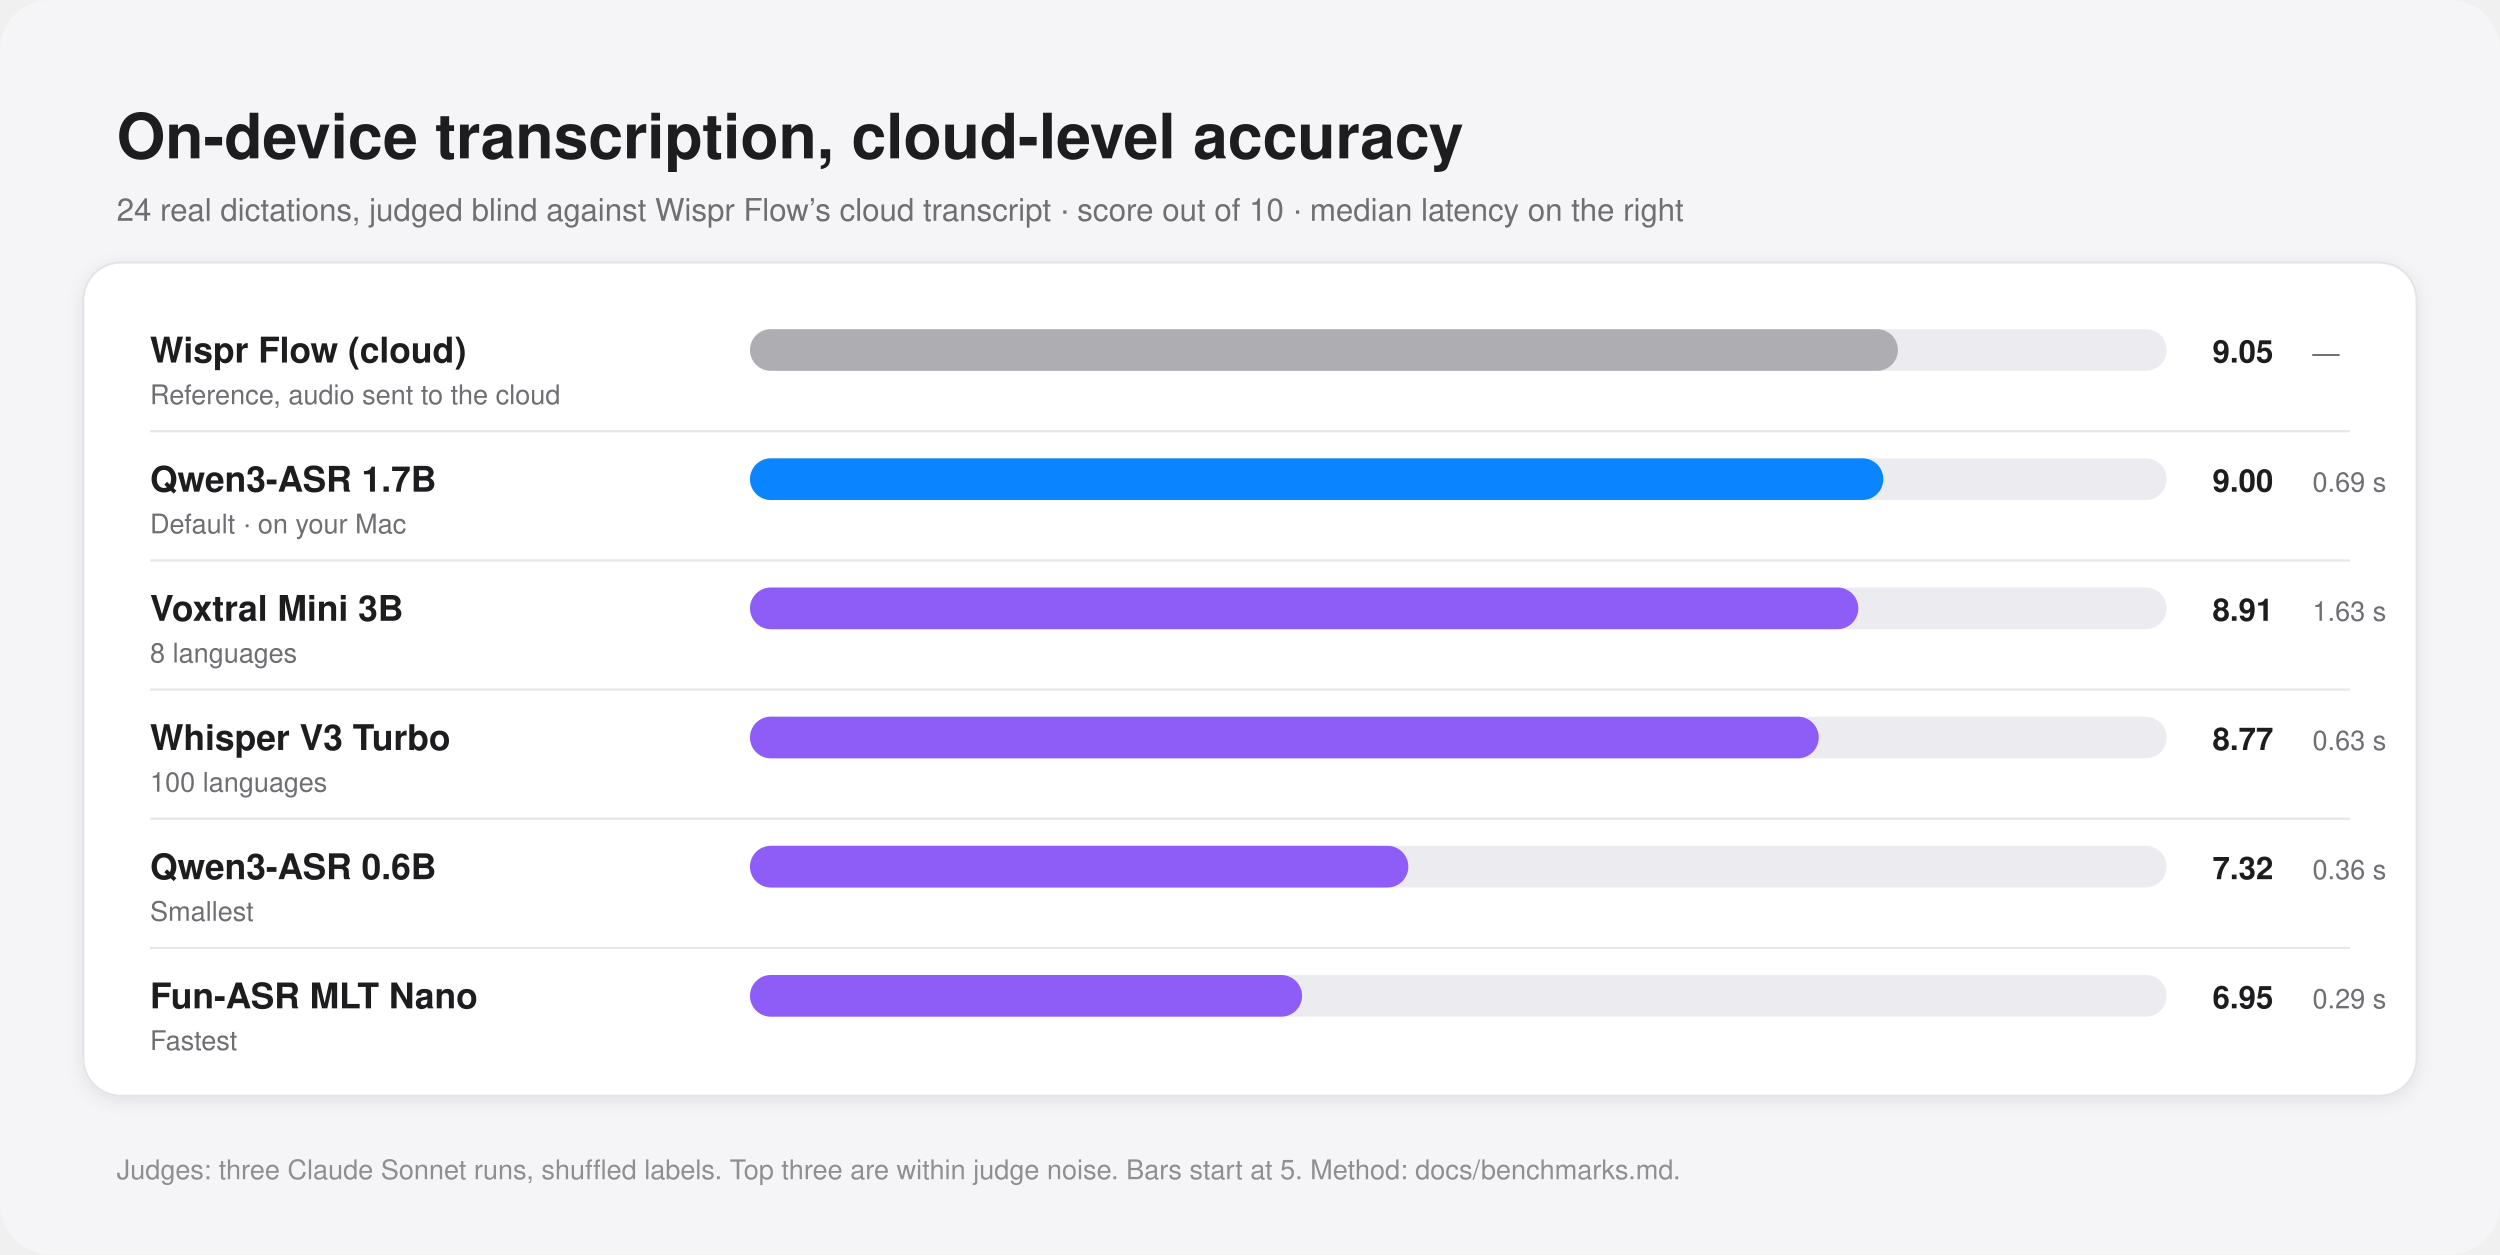
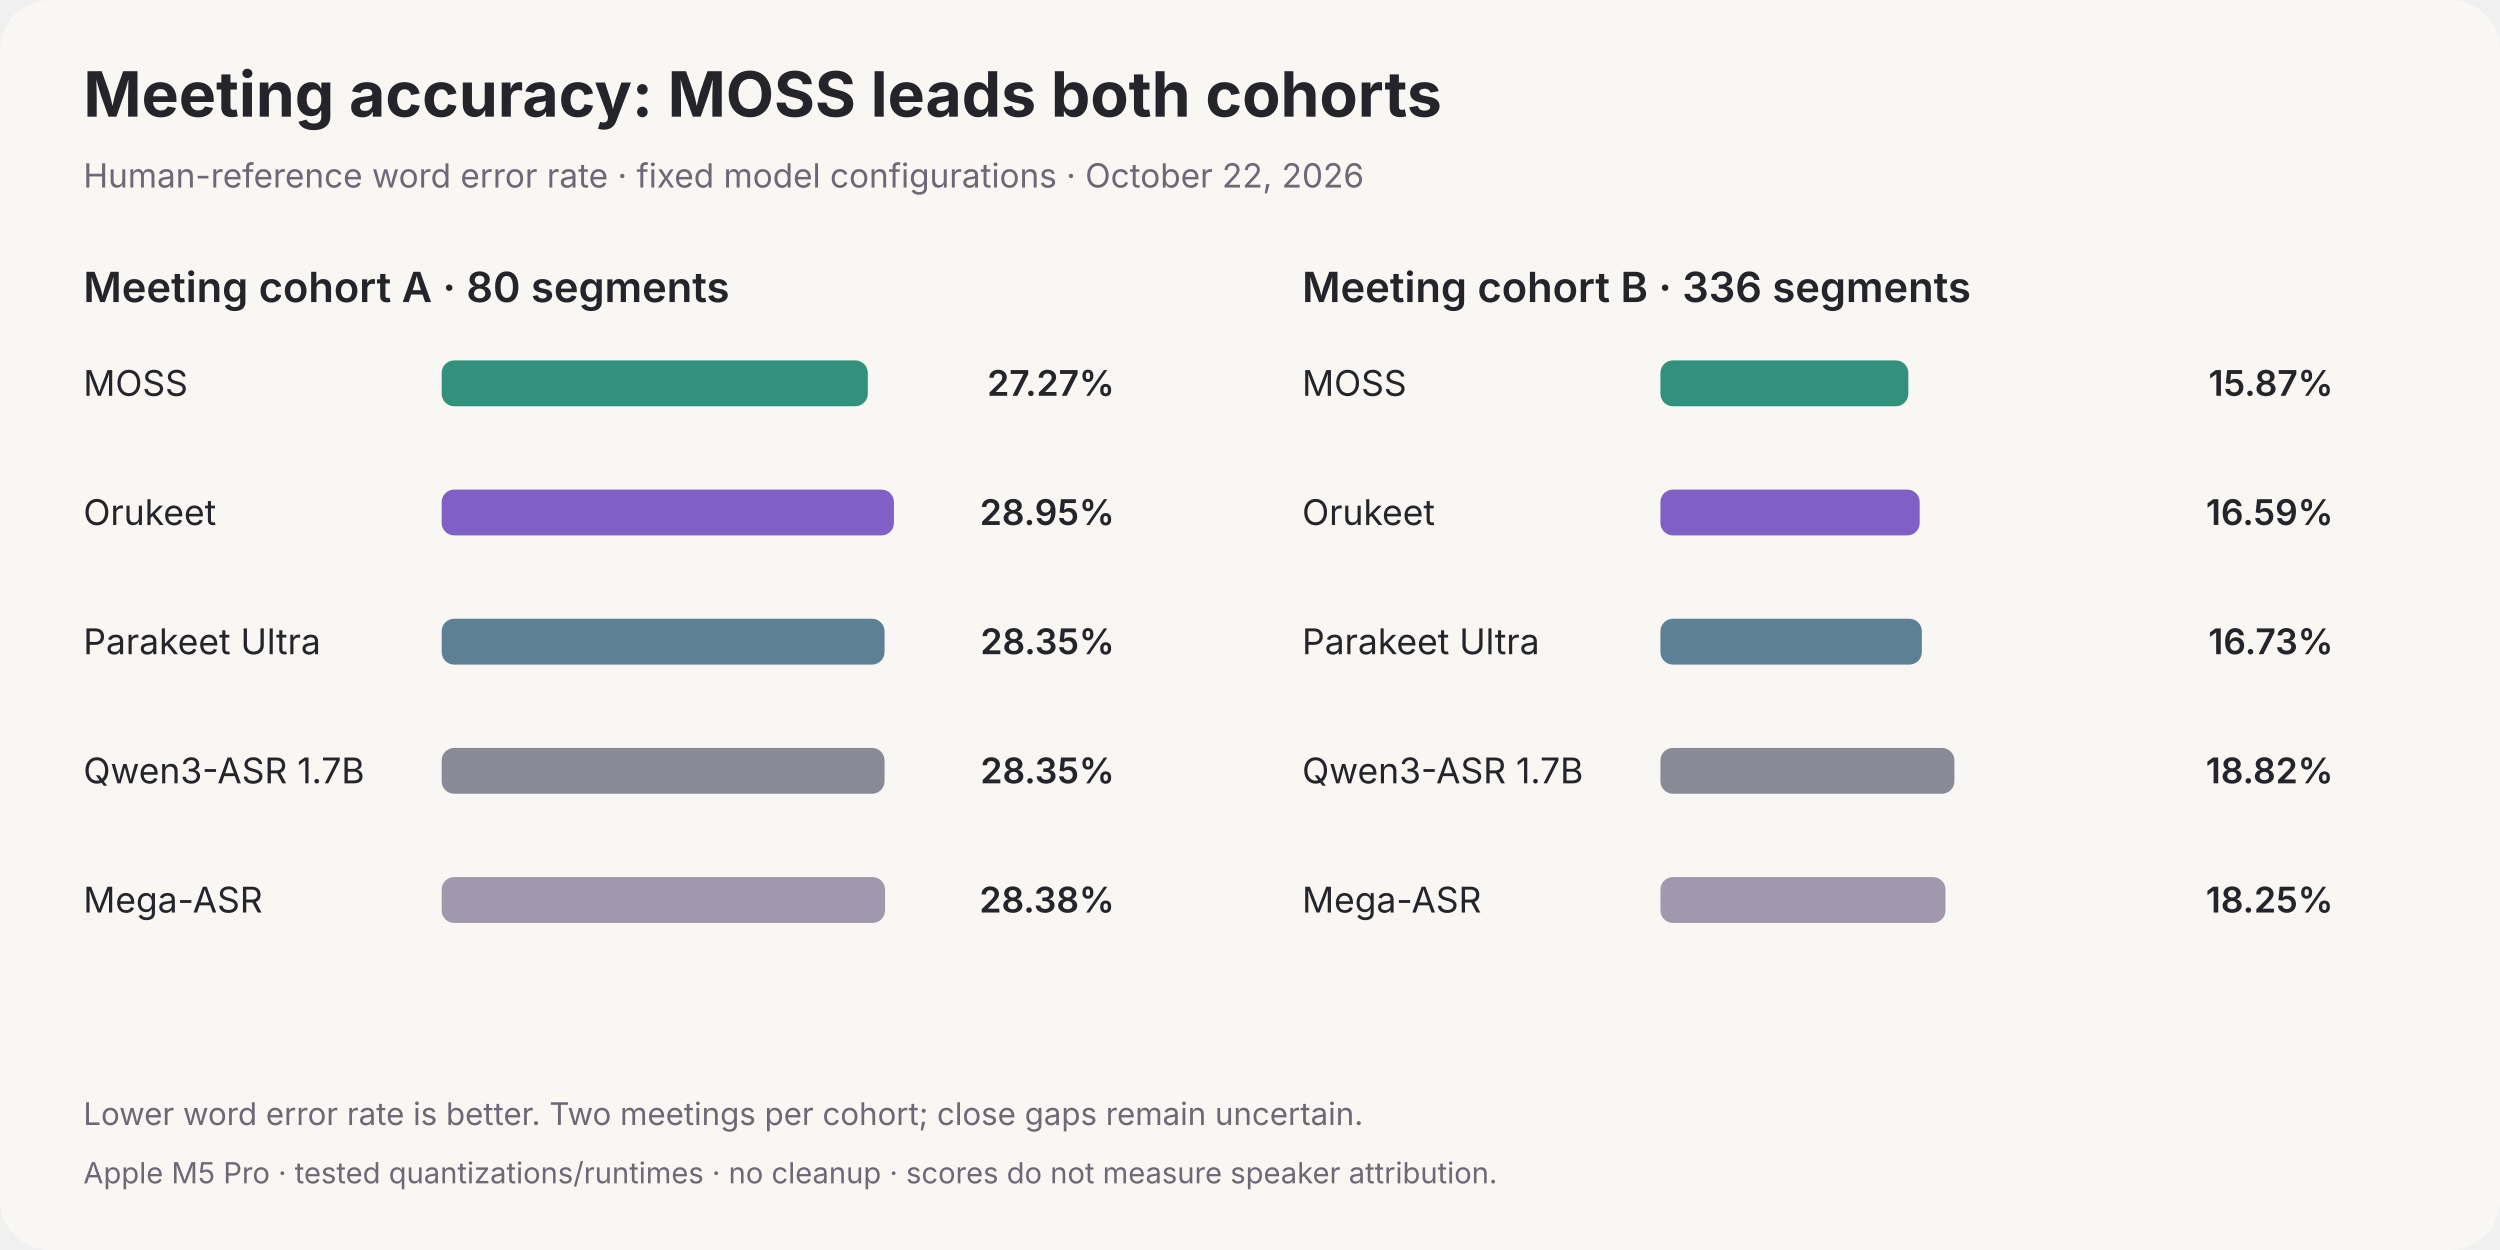
- <svg xmlns="http://www.w3.org/2000/svg" width="1200" height="602" viewBox="0 0 1200 602" role="img" aria-labelledby="title desc">
-   <defs>
-     <style>
- .bg{fill:#f5f5f7} .card{fill:#ffffff;stroke:#e3e3e8;stroke-width:1} .t1{fill:#1d1d1f} .t2{fill:#6e6e73} .t3{fill:#8e8e93}
- .track{fill:#ececf0} .sep{stroke:#e5e5ea;stroke-width:1} .side{fill:#f2f2f5} .sel{fill:#dcdce2} .chip{fill:#ececf0}
- .blue{fill:#0a84ff} .gray{fill:#aeaeb2} .green{fill:#30c75a} .orange{fill:#ff9f0a} .purple{fill:#8e5cf7} .red{fill:#ff453a}
- .bluet{fill:#0a70e0} .greent{fill:#1f9d45} .purplet{fill:#7a45e6}
- text{font-family:-apple-system,BlinkMacSystemFont,"SF Pro Text","Segoe UI",Helvetica,Arial,sans-serif}
- .h1{font-size:30px;font-weight:700} .h2{font-size:17px;font-weight:600} .b{font-size:15px;font-weight:500} .s{font-size:13px;font-weight:500} .xs{font-size:11.5px;font-weight:600;letter-spacing:.6px}
- .num{font-size:15px;font-weight:700;font-variant-numeric:tabular-nums}
- @media (prefers-color-scheme: dark){
- .bg{fill:#161618} .card{fill:#232326;stroke:#38383c} .t1{fill:#f5f5f7} .t2{fill:#a1a1a6} .t3{fill:#8e8e93}
- .track{fill:#2f2f33} .sep{stroke:#38383c} .side{fill:#1c1c1f} .sel{fill:#3a3a3e} .chip{fill:#323236}
- .bluet{fill:#4da3ff} .greent{fill:#4cd572} .purplet{fill:#ad8bff}
- }
- </style>
-     <filter id="shadow" x="-10%" y="-10%" width="120%" height="130%">
-       <feDropShadow dx="0" dy="8" stdDeviation="14" flood-color="#000" flood-opacity=".14" />
-     </filter>
-     <filter id="soft" x="-10%" y="-10%" width="120%" height="140%">
-       <feDropShadow dx="0" dy="2" stdDeviation="4" flood-color="#000" flood-opacity=".08" />
-     </filter>
-   </defs>
-   <rect class="bg" width="1200" height="602" rx="24" />
-   <text x="56" y="76" class="t1 h1">On-device transcription, cloud-level accuracy</text>
-   <text x="56" y="106" class="t2 b">24 real dictations, judged blind against Wispr Flow’s cloud transcript · score out of 10 · median latency on the right</text>
-   <rect class="card" x="40" y="126" width="1120" height="400" rx="18" filter="url(#soft)" />
-   <text x="72" y="174" class="t1 h2">Wispr Flow (cloud)</text>
-   <text x="72" y="194" class="t2 s">Reference, audio sent to the cloud</text>
-   <rect class="track" x="360" y="158" width="680" height="20" rx="10" />
-   <rect class="gray" x="360" y="158" width="551" height="20" rx="10" />
-   <text x="1062" y="174" class="t1 num">9.05</text>
-   <text x="1110" y="174" class="t2 s">—</text>
-   <line class="sep" x1="72" x2="1128" y1="207.0" y2="207.0" />
-   <text x="72" y="236" class="t1 h2">Qwen3-ASR 1.7B</text>
-   <text x="72" y="256" class="t2 s">Default · on your Mac</text>
-   <rect class="track" x="360" y="220" width="680" height="20" rx="10" />
-   <rect class="blue" x="360" y="220" width="544" height="20" rx="10" />
-   <text x="1062" y="236" class="t1 num">9.00</text>
-   <text x="1110" y="236" class="t2 s">0.69 s</text>
-   <line class="sep" x1="72" x2="1128" y1="269.0" y2="269.0" />
-   <text x="72" y="298" class="t1 h2">Voxtral Mini 3B</text>
-   <text x="72" y="318" class="t2 s">8 languages</text>
-   <rect class="track" x="360" y="282" width="680" height="20" rx="10" />
-   <rect class="purple" x="360" y="282" width="532" height="20" rx="10" />
-   <text x="1062" y="298" class="t1 num">8.91</text>
-   <text x="1110" y="298" class="t2 s">1.63 s</text>
-   <line class="sep" x1="72" x2="1128" y1="331.0" y2="331.0" />
-   <text x="72" y="360" class="t1 h2">Whisper V3 Turbo</text>
-   <text x="72" y="380" class="t2 s">100 languages</text>
-   <rect class="track" x="360" y="344" width="680" height="20" rx="10" />
-   <rect class="purple" x="360" y="344" width="513" height="20" rx="10" />
-   <text x="1062" y="360" class="t1 num">8.77</text>
-   <text x="1110" y="360" class="t2 s">0.63 s</text>
-   <line class="sep" x1="72" x2="1128" y1="393.0" y2="393.0" />
-   <text x="72" y="422" class="t1 h2">Qwen3-ASR 0.6B</text>
-   <text x="72" y="442" class="t2 s">Smallest</text>
-   <rect class="track" x="360" y="406" width="680" height="20" rx="10" />
-   <rect class="purple" x="360" y="406" width="316" height="20" rx="10" />
-   <text x="1062" y="422" class="t1 num">7.32</text>
-   <text x="1110" y="422" class="t2 s">0.36 s</text>
-   <line class="sep" x1="72" x2="1128" y1="455.0" y2="455.0" />
-   <text x="72" y="484" class="t1 h2">Fun-ASR MLT Nano</text>
-   <text x="72" y="504" class="t2 s">Fastest</text>
-   <rect class="track" x="360" y="468" width="680" height="20" rx="10" />
-   <rect class="purple" x="360" y="468" width="265" height="20" rx="10" />
-   <text x="1062" y="484" class="t1 num">6.95</text>
-   <text x="1110" y="484" class="t2 s">0.29 s</text>
-   <text x="56" y="566" class="t3 s">Judges: three Claude Sonnet runs, shuffled labels. Top three are within judge noise. Bars start at 5. Method: docs/benchmarks.md.</text>
+ <svg xmlns="http://www.w3.org/2000/svg" width="1200" height="600" viewBox="0 0 1200 600" role="img" aria-labelledby="title desc">
+   <style>text{font-family:system-ui,-apple-system,BlinkMacSystemFont,Segoe UI,sans-serif;font-variant-numeric:tabular-nums}</style>
+   <rect width="1200" height="600" rx="24" fill="#f9f7f3" />
+   <text x="40" y="56" font-size="30" fill="#26242b" font-weight="650" text-anchor="start">Meeting accuracy: MOSS leads both cohorts</text>
+   <text x="40" y="90" font-size="16" fill="#6d6875" font-weight="400" text-anchor="start">Human-reference word error rate · fixed model configurations · October 22, 2026</text>
+   <text x="40" y="145" font-size="20" fill="#26242b" font-weight="600" text-anchor="start">Meeting cohort A · 80 segments</text>
+   <text x="40" y="190" font-size="17" fill="#26242b" font-weight="400" text-anchor="start">MOSS</text>
+   <rect x="212" y="173" width="204.55" height="22" rx="6" fill="#32917d" />
+   <text x="535" y="190" font-size="17" fill="#26242b" font-weight="600" text-anchor="end">27.27%</text>
+   <text x="40" y="252" font-size="17" fill="#26242b" font-weight="400" text-anchor="start">Orukeet</text>
+   <rect x="212" y="235" width="217.09" height="22" rx="6" fill="#8060c4" />
+   <text x="535" y="252" font-size="17" fill="#26242b" font-weight="600" text-anchor="end">28.95%</text>
+   <text x="40" y="314" font-size="17" fill="#26242b" font-weight="400" text-anchor="start">Parakeet Ultra</text>
+   <rect x="212" y="297" width="212.59" height="22" rx="6" fill="#5c8096" />
+   <text x="535" y="314" font-size="17" fill="#26242b" font-weight="600" text-anchor="end">28.35%</text>
+   <text x="40" y="376" font-size="17" fill="#26242b" font-weight="400" text-anchor="start">Qwen3-ASR 1.7B</text>
+   <rect x="212" y="359" width="212.59" height="22" rx="6" fill="#898a98" />
+   <text x="535" y="376" font-size="17" fill="#26242b" font-weight="600" text-anchor="end">28.35%</text>
+   <text x="40" y="438" font-size="17" fill="#26242b" font-weight="400" text-anchor="start">Mega-ASR</text>
+   <rect x="212" y="421" width="212.84" height="22" rx="6" fill="#a198ae" />
+   <text x="535" y="438" font-size="17" fill="#26242b" font-weight="600" text-anchor="end">28.38%</text>
+   <text x="625" y="145" font-size="20" fill="#26242b" font-weight="600" text-anchor="start">Meeting cohort B · 336 segments</text>
+   <text x="625" y="190" font-size="17" fill="#26242b" font-weight="400" text-anchor="start">MOSS</text>
+   <rect x="797" y="173" width="119.00" height="22" rx="6" fill="#32917d" />
+   <text x="1120" y="190" font-size="17" fill="#26242b" font-weight="600" text-anchor="end">15.87%</text>
+   <text x="625" y="252" font-size="17" fill="#26242b" font-weight="400" text-anchor="start">Orukeet</text>
+   <rect x="797" y="235" width="124.46" height="22" rx="6" fill="#8060c4" />
+   <text x="1120" y="252" font-size="17" fill="#26242b" font-weight="600" text-anchor="end">16.59%</text>
+   <text x="625" y="314" font-size="17" fill="#26242b" font-weight="400" text-anchor="start">Parakeet Ultra</text>
+   <rect x="797" y="297" width="125.49" height="22" rx="6" fill="#5c8096" />
+   <text x="1120" y="314" font-size="17" fill="#26242b" font-weight="600" text-anchor="end">16.73%</text>
+   <text x="625" y="376" font-size="17" fill="#26242b" font-weight="400" text-anchor="start">Qwen3-ASR 1.7B</text>
+   <rect x="797" y="359" width="141.12" height="22" rx="6" fill="#898a98" />
+   <text x="1120" y="376" font-size="17" fill="#26242b" font-weight="600" text-anchor="end">18.82%</text>
+   <text x="625" y="438" font-size="17" fill="#26242b" font-weight="400" text-anchor="start">Mega-ASR</text>
+   <rect x="797" y="421" width="136.84" height="22" rx="6" fill="#a198ae" />
+   <text x="1120" y="438" font-size="17" fill="#26242b" font-weight="600" text-anchor="end">18.25%</text>
+   <text x="40" y="540" font-size="15" fill="#6d6875" font-weight="400" text-anchor="start">Lower word error rate is better. Two meetings per cohort; close gaps remain uncertain.</text>
+   <text x="40" y="568" font-size="14" fill="#6d6875" font-weight="400" text-anchor="start">Apple M5 Pro · tested quantizations/runtimes · no cleanup · scores do not measure speaker attribution.</text>
</svg>
